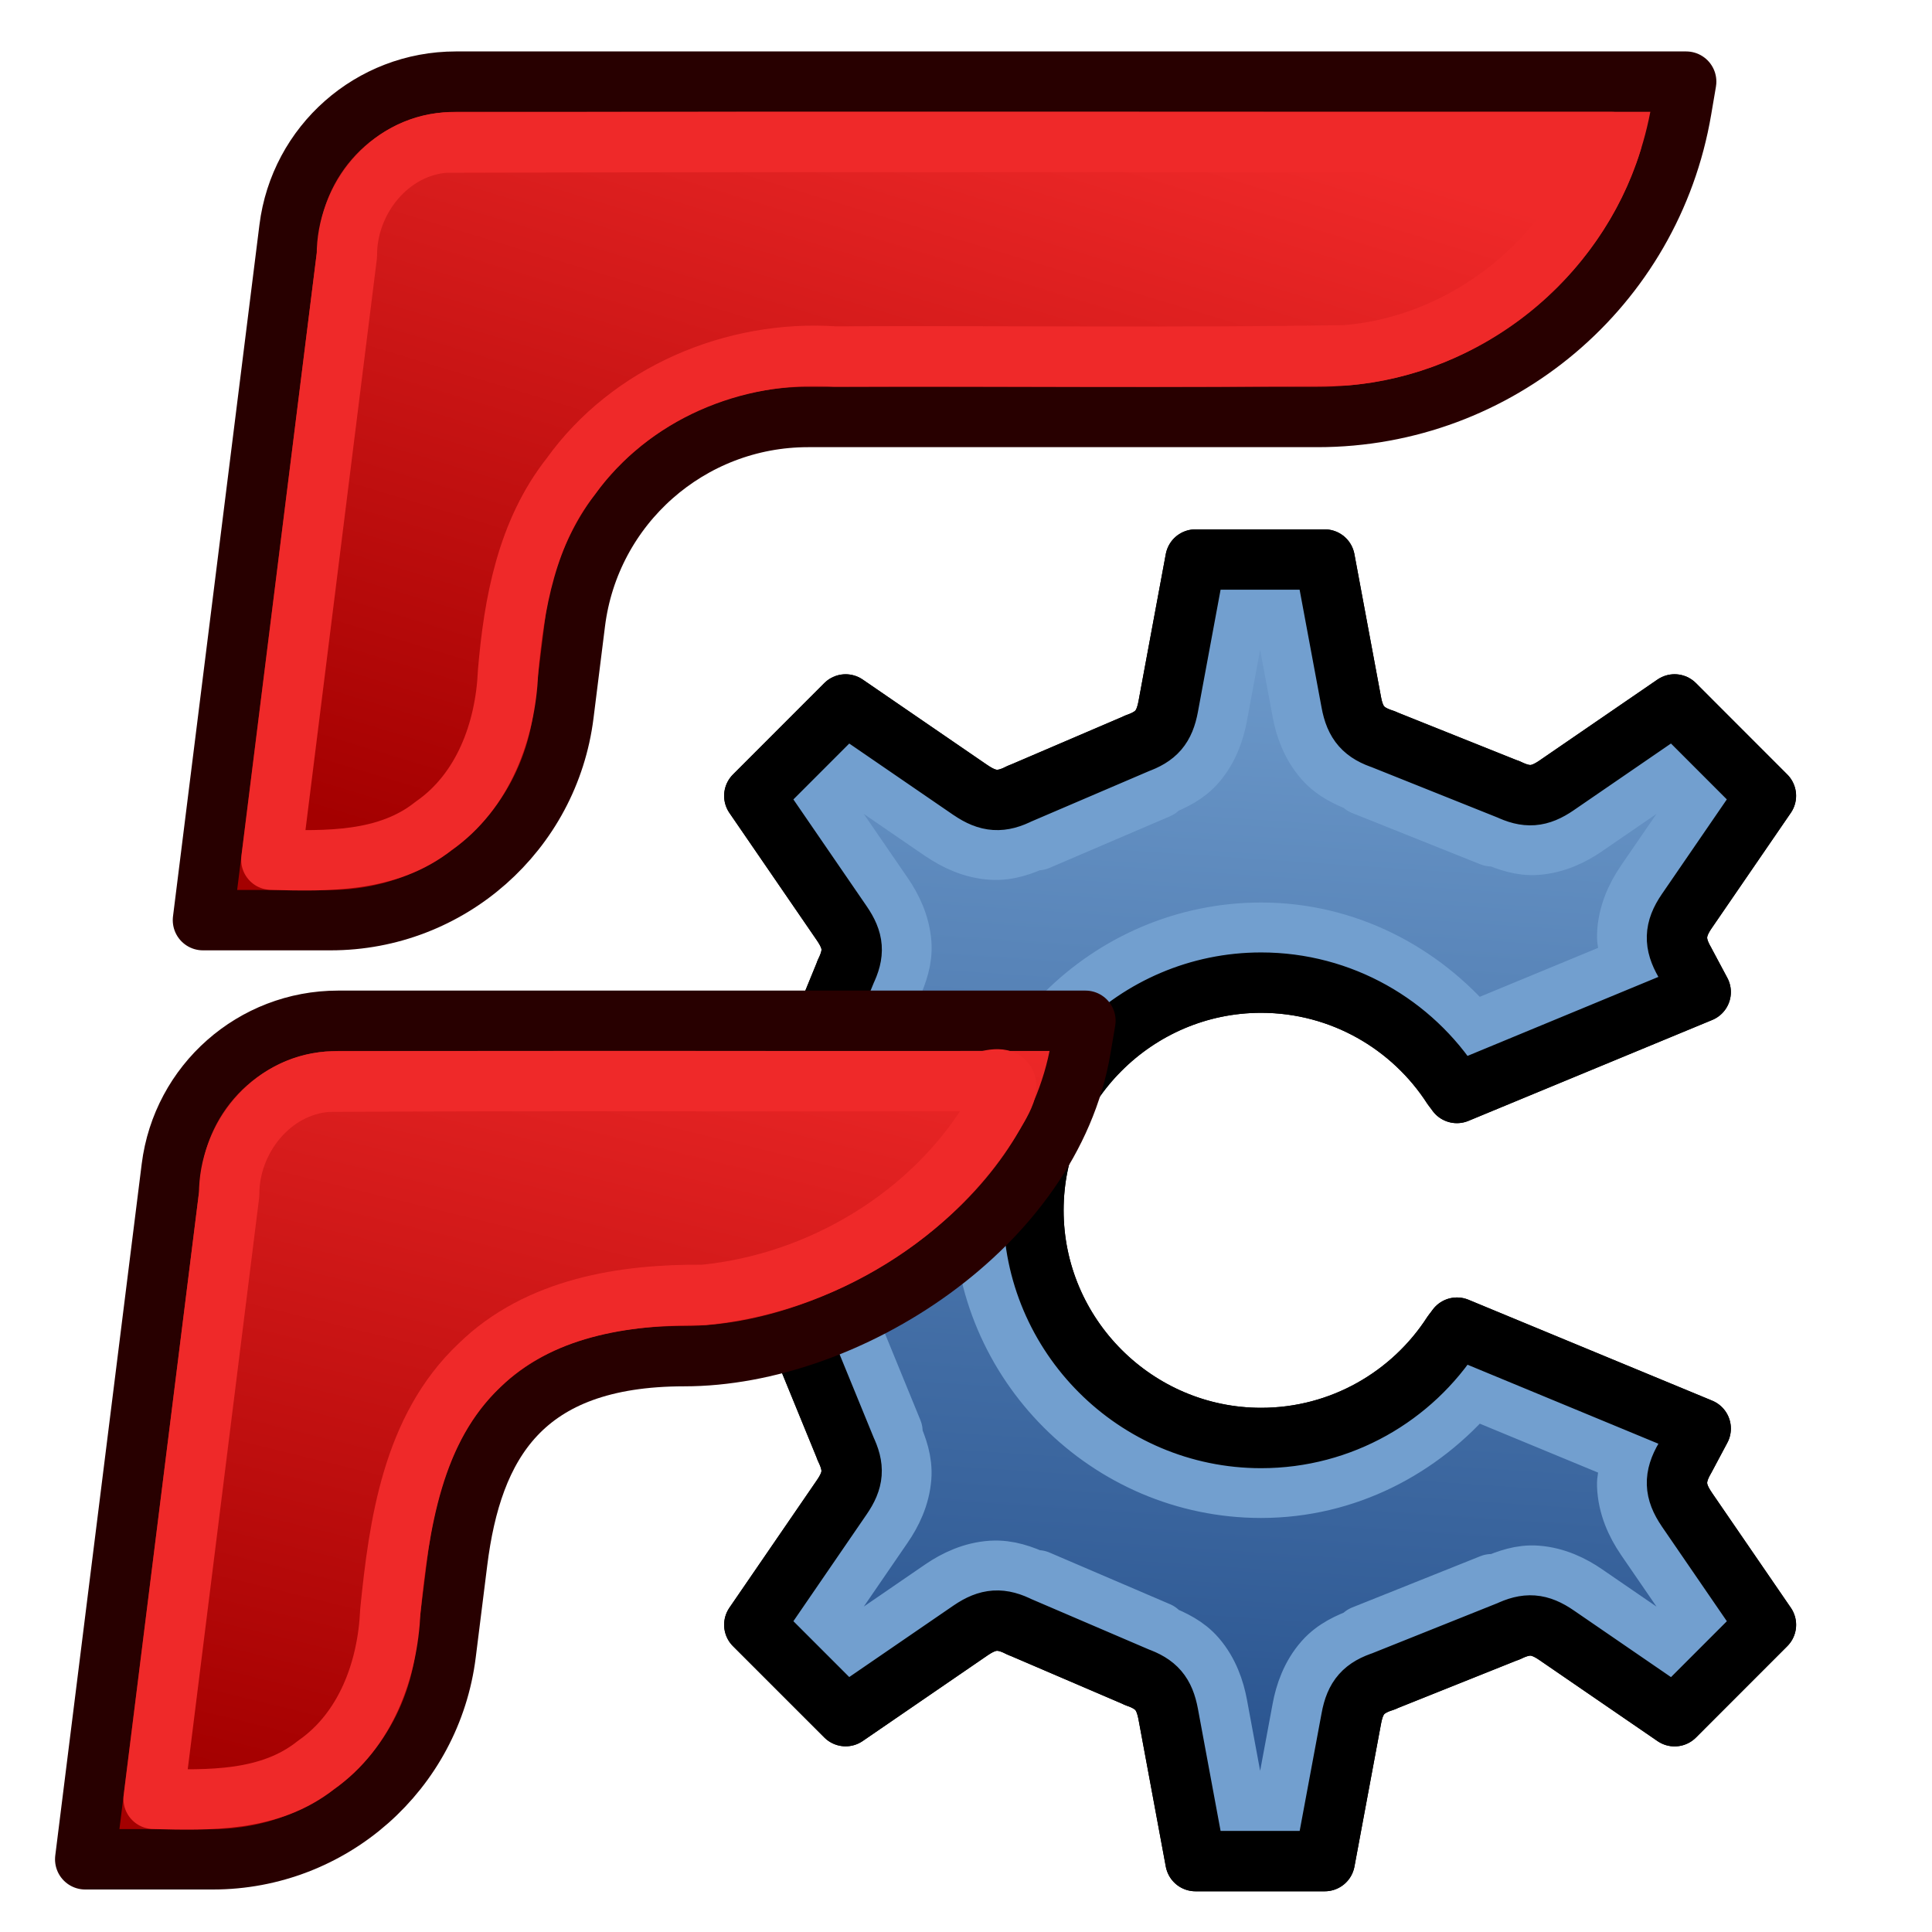
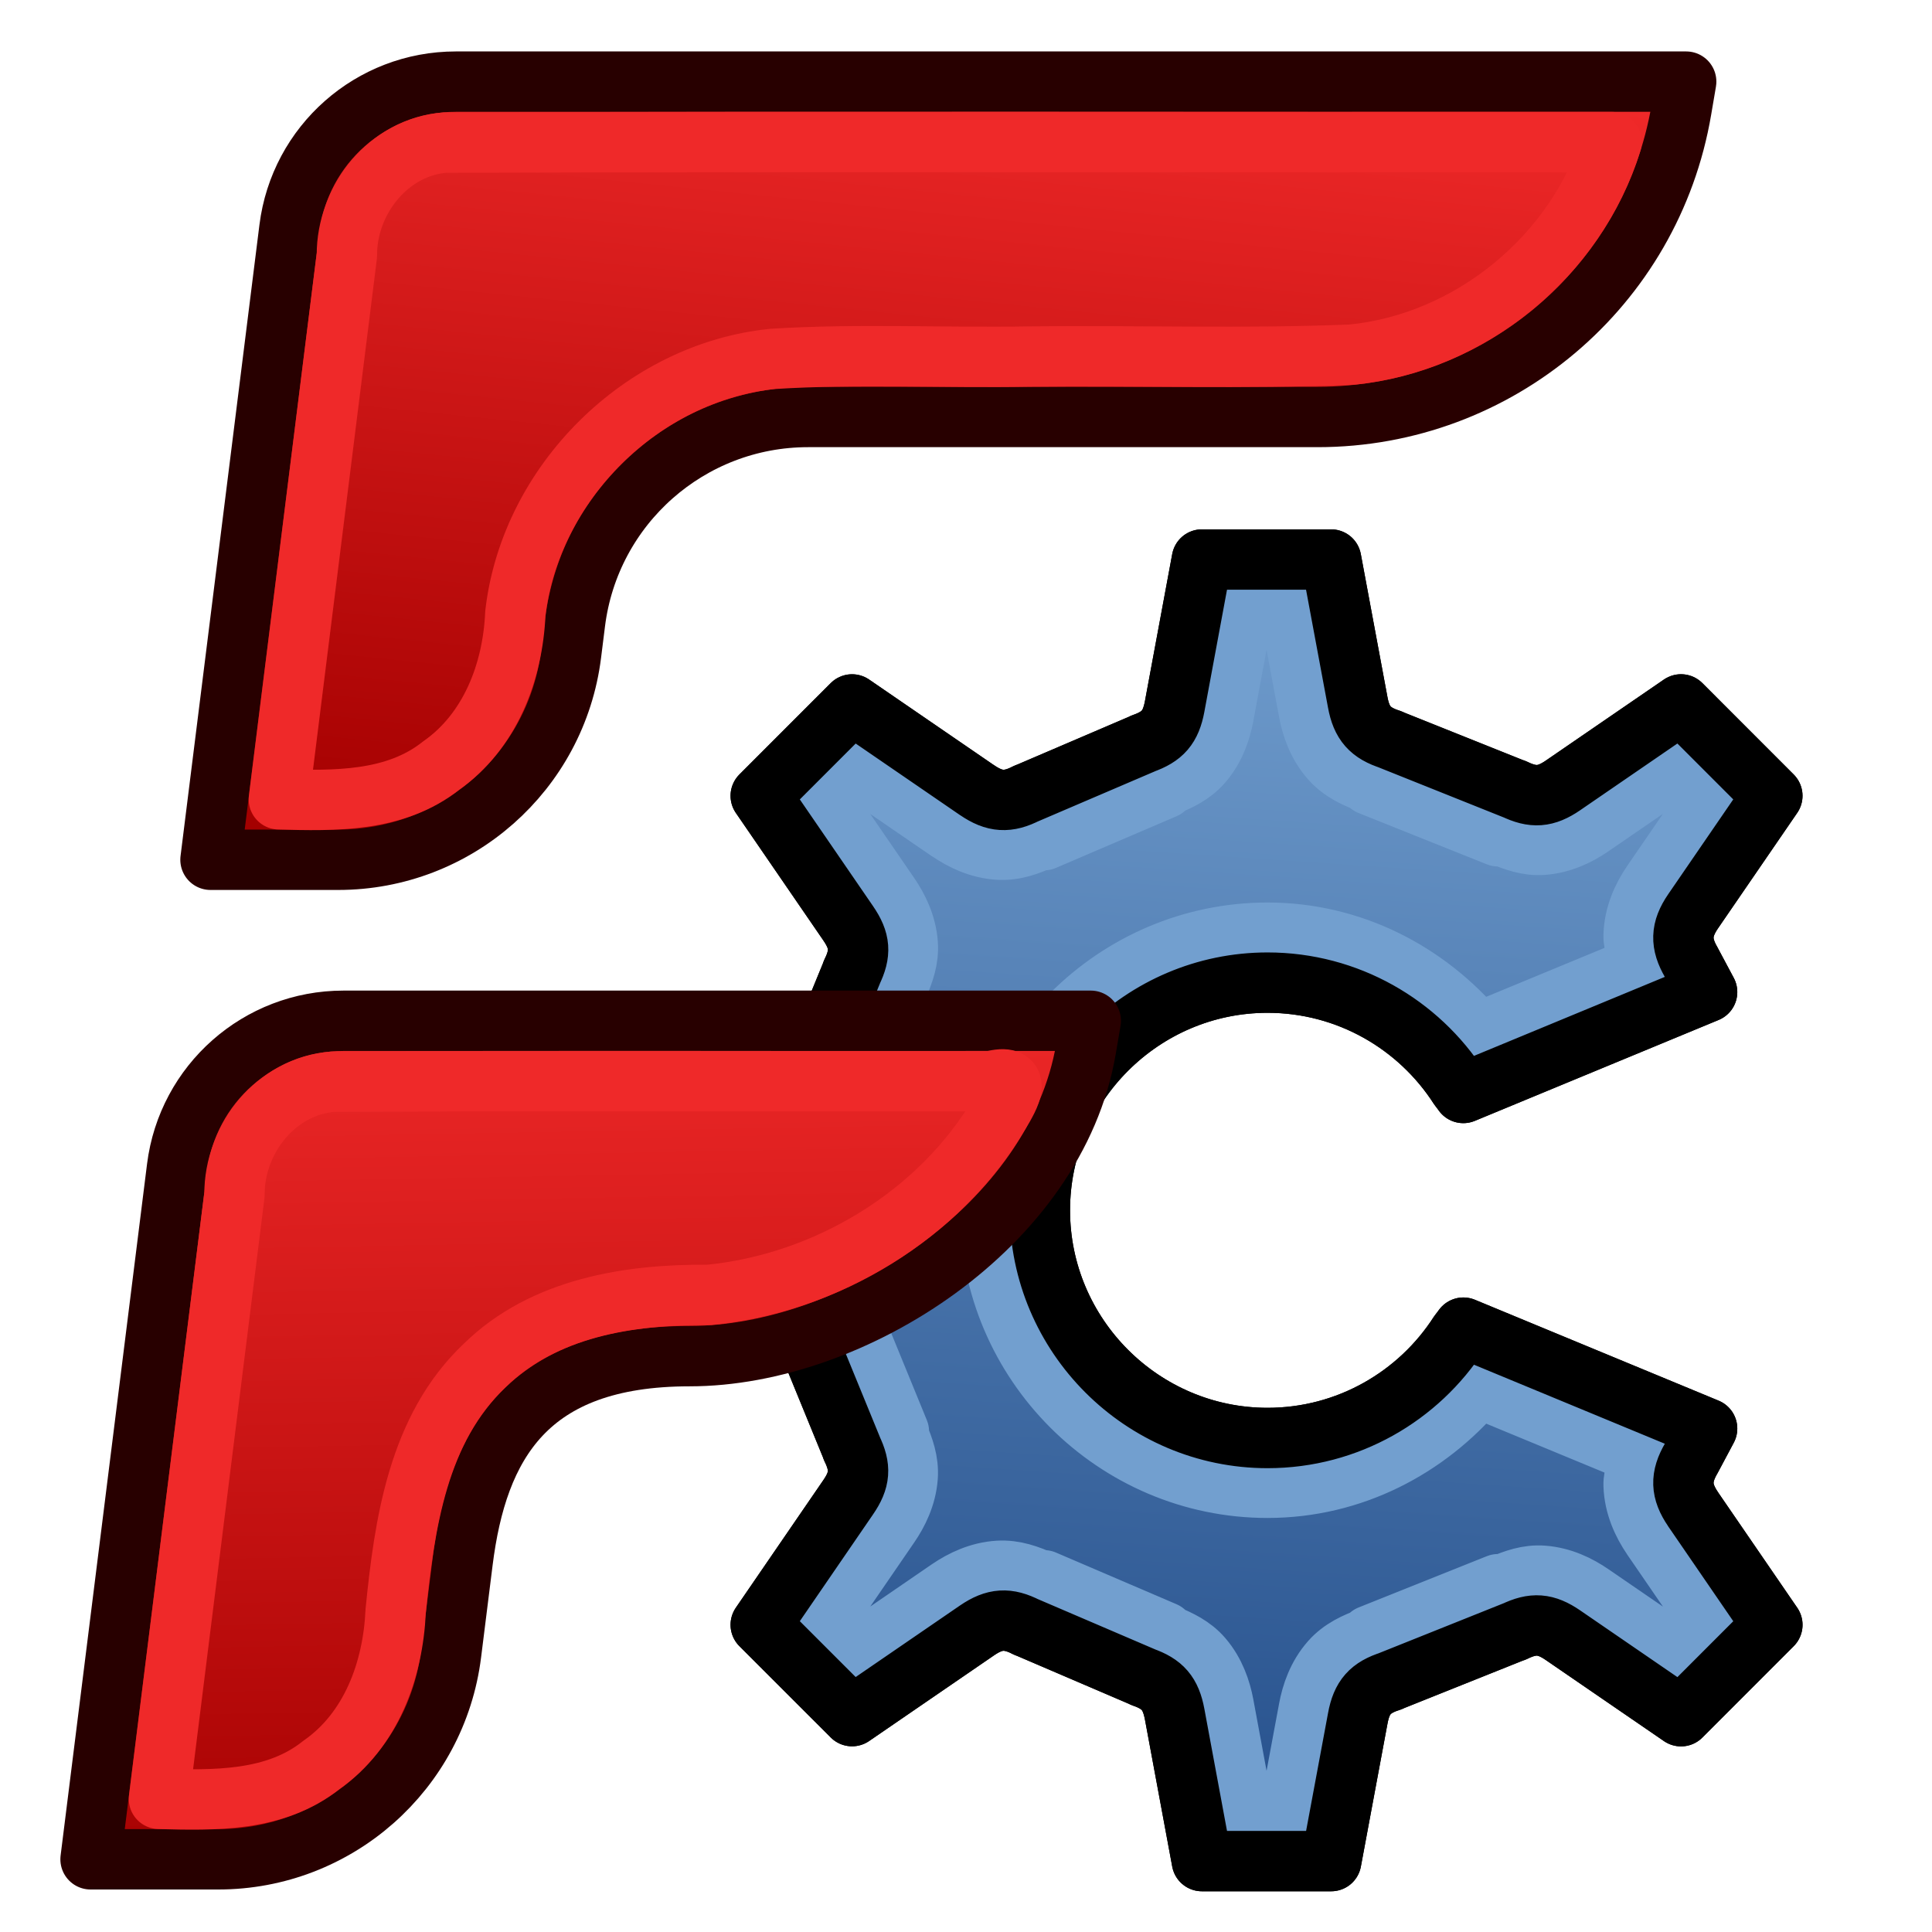
<svg xmlns="http://www.w3.org/2000/svg" xmlns:xlink="http://www.w3.org/1999/xlink" width="64px" height="64px" id="svg3140" version="1.1">
  <defs id="defs3142">
    <linearGradient id="linearGradient3864">
      <stop id="stop3866" offset="0" style="stop-color:#71b2f8;stop-opacity:1;" />
      <stop id="stop3868" offset="1" style="stop-color:#002795;stop-opacity:1;" />
    </linearGradient>
    <linearGradient id="linearGradient3682">
      <stop style="stop-color:#ff6d0f;stop-opacity:1;" offset="0" id="stop3684" />
      <stop style="stop-color:#ff1000;stop-opacity:1;" offset="1" id="stop3686" />
    </linearGradient>
    <linearGradient id="linearGradient3864-9">
      <stop style="stop-color:#204a87;stop-opacity:1" offset="0" id="stop3866-1" />
      <stop style="stop-color:#729fcf;stop-opacity:1" offset="1" id="stop3868-1" />
    </linearGradient>
    <linearGradient id="linearGradient3682-0">
      <stop id="stop3684-0" offset="0" style="stop-color:#a40000;stop-opacity:1" />
      <stop id="stop3686-0" offset="1" style="stop-color:#ef2929;stop-opacity:1" />
    </linearGradient>
    <radialGradient r="19.571" fy="33.9" fx="270.583" cy="33.9" cx="270.583" gradientTransform="matrix(1.236126,0.300017,-0.832328,3.388382,-499.9452,-167.3311)" gradientUnits="userSpaceOnUse" id="radialGradient3817-5-3" xlink:href="#linearGradient3682-0-6" />
    <linearGradient id="linearGradient3682-0-6">
      <stop id="stop3684-0-7" offset="0" style="stop-color:#ff390f;stop-opacity:1" />
      <stop id="stop3686-0-5" offset="1" style="stop-color:#ff1000;stop-opacity:1;" />
    </linearGradient>
    <linearGradient xlink:href="#linearGradient3864-9-6" id="linearGradient3808-5" x1="-146.745" y1="58.262" x2="-157.325" y2="26.521" gradientUnits="userSpaceOnUse" gradientTransform="matrix(1.009449,0,0,1.009449,-20.30797,3.726008)" />
    <linearGradient id="linearGradient3864-9-6">
      <stop style="stop-color:#204a87;stop-opacity:1" offset="0" id="stop3866-1-2" />
      <stop style="stop-color:#729fcf;stop-opacity:1" offset="1" id="stop3868-1-9" />
    </linearGradient>
    <linearGradient xlink:href="#linearGradient3864-9-7" id="linearGradient3808-2" x1="-146.745" y1="58.262" x2="-157.325" y2="26.521" gradientUnits="userSpaceOnUse" gradientTransform="matrix(1.009449,0,0,1.009449,-20.30797,3.726008)" />
    <linearGradient id="linearGradient3864-9-7">
      <stop style="stop-color:#204a87;stop-opacity:1" offset="0" id="stop3866-1-0" />
      <stop style="stop-color:#729fcf;stop-opacity:1" offset="1" id="stop3868-1-93" />
    </linearGradient>
    <linearGradient xlink:href="#linearGradient3864-9" id="linearGradient894-5" gradientUnits="userSpaceOnUse" gradientTransform="matrix(1.175585,0,0,1.175585,-161.715,-54.54806)" x1="45.508" y1="109.748" x2="48.388" y2="66.838" />
    <clipPath id="_clip12">
      <rect x="21" y="21" width="39" height="39" id="rect296" />
    </clipPath>
    <linearGradient id="_Linear13" x1="0" y1="0" x2="1" y2="0" gradientUnits="userSpaceOnUse" gradientTransform="matrix(3.75564,3.49917,-3.75564,3.49917,35.7563,36.7424)">
      <stop offset="0" style="stop-color:rgb(0,63,121);stop-opacity:1" id="stop1532" />
      <stop offset="1" style="stop-color:rgb(24,100,171);stop-opacity:1" id="stop1534" />
    </linearGradient>
    <linearGradient id="_Linear14" x1="0" y1="0" x2="1" y2="0" gradientUnits="userSpaceOnUse" gradientTransform="matrix(-34.1306,-23.1781,23.1781,-34.1306,54.1306,54.173)">
      <stop offset="0" style="stop-color:rgb(0,63,121);stop-opacity:1" id="stop1537" />
      <stop offset="1" style="stop-color:rgb(119,188,255);stop-opacity:1" id="stop1539" />
    </linearGradient>
    <linearGradient id="_Linear15" x1="0" y1="0" x2="1" y2="0" gradientUnits="userSpaceOnUse" gradientTransform="matrix(-18.3223,-31.5843,31.5843,-18.3223,47.2762,55.7411)">
      <stop offset="0" style="stop-color:rgb(10,66,118);stop-opacity:1" id="stop1542" />
      <stop offset="0.59" style="stop-color:rgb(67,130,187);stop-opacity:1" id="stop1544" />
      <stop offset="1" style="stop-color:rgb(143,206,255);stop-opacity:1" id="stop1546" />
    </linearGradient>
    <radialGradient id="_Radial16" cx="0" cy="0" r="1" gradientUnits="userSpaceOnUse" gradientTransform="matrix(-12.2377,-11.402,12.2377,-11.402,40.9756,42.2748)">
      <stop offset="0" style="stop-color:rgb(28,126,214);stop-opacity:1" id="stop1549" />
      <stop offset="0.59" style="stop-color:rgb(27,121,206);stop-opacity:0.81" id="stop1551" />
      <stop offset="0.8" style="stop-color:rgb(25,110,188);stop-opacity:0.4" id="stop1553" />
      <stop offset="1" style="stop-color:rgb(24,100,171);stop-opacity:0" id="stop1555" />
    </radialGradient>
    <linearGradient id="_Linear17" x1="0" y1="0" x2="1" y2="0" gradientUnits="userSpaceOnUse" gradientTransform="matrix(-36.1019,-25.1613,34.3108,-26.4747,63.9144,48.2238)">
      <stop offset="0" style="stop-color:rgb(24,100,171);stop-opacity:1" id="stop1558" />
      <stop offset="1" style="stop-color:rgb(116,192,252);stop-opacity:1" id="stop1560" />
    </linearGradient>
    <linearGradient id="_Linear18" x1="0" y1="0" x2="1" y2="0" gradientUnits="userSpaceOnUse" gradientTransform="matrix(-39.825,-28.8277,39.3105,-29.205,67.6375,51.8902)">
      <stop offset="0" style="stop-color:rgb(51,154,240);stop-opacity:1" id="stop1563" />
      <stop offset="1" style="stop-color:rgb(208,235,255);stop-opacity:1" id="stop1565" />
    </linearGradient>
    <linearGradient id="_Linear21" x1="0" y1="0" x2="1" y2="0" gradientUnits="userSpaceOnUse" gradientTransform="matrix(-6,-8,8,-6,15,51.0025)">
      <stop offset="0" style="stop-color:rgb(160,33,33);stop-opacity:1" id="stop1570" />
      <stop offset="1" style="stop-color:rgb(255,107,107);stop-opacity:1" id="stop1572" />
    </linearGradient>
    <linearGradient id="_Linear22" x1="0" y1="0" x2="1" y2="0" gradientUnits="userSpaceOnUse" gradientTransform="matrix(-6,-8,8,-6,15,51.0025)">
      <stop offset="0" style="stop-color:rgb(215,15,15);stop-opacity:1" id="stop1575" />
      <stop offset="1" style="stop-color:rgb(240,62,62);stop-opacity:1" id="stop1577" />
    </linearGradient>
    <clipPath id="_clip23">
      <path d="M 5.226,58.997 H 4 L 6.343,40.256 C 6.718,37.253 9.271,35 12.297,35 H 33 l -0.714,3.569 C 32.111,39.444 31.798,40.261 31.371,41 h -9.589 c -3.909,0 -7.246,2.825 -7.89,6.681 l -0.775,4.635 c -0.645,3.856 -3.981,6.681 -7.891,6.681 z" id="path354" />
    </clipPath>
    <clipPath id="_clip25">
      <path d="M 7.5,31 10.218,9.258 c 0.375,-3.002 2.927,-5.255 5.953,-5.255 h 37.721 c 0.035,0 0.068,0.015 0.09,0.042 0.023,0.026 0.033,0.062 0.027,0.096 L 53.693,6.004 C 52.716,11.776 47.716,16 41.862,16 H 26.671 c -3.026,0 -5.578,2.253 -5.953,5.256 l -0.342,2.736 C 19.875,27.996 16.472,31 12.437,31 Z" id="path368" />
    </clipPath>
    <linearGradient id="_Linear27" x1="0" y1="0" x2="1" y2="0" gradientUnits="userSpaceOnUse" gradientTransform="matrix(-4.99704,-4.99704,4.99704,-4.99704,20.5159,18.0025)">
      <stop offset="0" style="stop-color:rgb(224,49,49);stop-opacity:1" id="stop1582" />
      <stop offset="1" style="stop-color:rgb(240,62,62);stop-opacity:1" id="stop1584" />
    </linearGradient>
    <clipPath id="_clip28">
      <path d="M 8.499,31 H 7.5 L 10.218,9.258 c 0.375,-3.002 2.927,-5.255 5.953,-5.255 h 37.721 c 0.035,0 0.068,0.015 0.09,0.042 0.023,0.026 0.033,0.062 0.027,0.096 L 53.693,6.004 C 53.303,8.305 52.274,10.36 50.807,12 H 25.005 c -3.98,0 -7.355,2.926 -7.919,6.866 l -0.764,5.336 C 15.773,28.101 12.437,31 8.499,31 Z" id="path381" />
    </clipPath>
    <clipPath id="_clip12-2">
      <rect x="21" y="21" width="39" height="39" id="rect296-9" />
    </clipPath>
    <linearGradient id="_Linear13-3" x1="0" y1="0" x2="1" y2="0" gradientUnits="userSpaceOnUse" gradientTransform="matrix(3.948229,3.948253,-3.948229,3.948253,154.0878,32.24319)">
      <stop offset="0" style="stop-color:rgb(0,63,121);stop-opacity:1" id="stop1532-9" />
      <stop offset="1" style="stop-color:rgb(24,100,171);stop-opacity:1" id="stop1534-0" />
    </linearGradient>
    <linearGradient id="_Linear14-8" x1="0" y1="0" x2="1" y2="0" gradientUnits="userSpaceOnUse" gradientTransform="matrix(-34.1306,-23.1781,23.1781,-34.1306,54.1306,54.173)">
      <stop offset="0" style="stop-color:rgb(0,63,121);stop-opacity:1" id="stop1537-8" />
      <stop offset="1" style="stop-color:rgb(119,188,255);stop-opacity:1" id="stop1539-5" />
    </linearGradient>
    <linearGradient id="_Linear15-0" x1="0" y1="0" x2="1" y2="0" gradientUnits="userSpaceOnUse" gradientTransform="matrix(-18.3223,-31.5843,31.5843,-18.3223,47.2762,55.7411)">
      <stop offset="0" style="stop-color:rgb(10,66,118);stop-opacity:1" id="stop1542-9" />
      <stop offset="0.59" style="stop-color:rgb(67,130,187);stop-opacity:1" id="stop1544-6" />
      <stop offset="1" style="stop-color:rgb(143,206,255);stop-opacity:1" id="stop1546-3" />
    </linearGradient>
    <radialGradient id="_Radial16-8" cx="0" cy="0" r="1" gradientUnits="userSpaceOnUse" gradientTransform="matrix(-12.86525,-12.86533,12.86525,-12.86533,159.5747,38.48562)">
      <stop offset="0" style="stop-color:rgb(28,126,214);stop-opacity:1" id="stop1549-5" />
      <stop offset="0.59" style="stop-color:rgb(27,121,206);stop-opacity:0.81" id="stop1551-6" />
      <stop offset="0.8" style="stop-color:rgb(25,110,188);stop-opacity:0.4" id="stop1553-1" />
      <stop offset="1" style="stop-color:rgb(24,100,171);stop-opacity:0" id="stop1555-1" />
    </radialGradient>
    <linearGradient id="_Linear21-8" x1="0" y1="0" x2="1" y2="0" gradientUnits="userSpaceOnUse" gradientTransform="matrix(-6.667316,-8.889754,8.889754,-6.667316,11.79822,53.59631)" xlink:href="#linearGradient3682-0">
      <stop offset="0" style="stop-color:rgb(160,33,33);stop-opacity:1" id="stop1570-1" />
      <stop offset="1" style="stop-color:rgb(255,107,107);stop-opacity:1" id="stop1572-0" />
    </linearGradient>
    <linearGradient id="_Linear22-3" x1="0" y1="0" x2="1" y2="0" gradientUnits="userSpaceOnUse" gradientTransform="matrix(-6,-8,8,-6,15,51.0025)">
      <stop offset="0" style="stop-color:rgb(215,15,15);stop-opacity:1" id="stop1575-0" />
      <stop offset="1" style="stop-color:rgb(240,62,62);stop-opacity:1" id="stop1577-4" />
    </linearGradient>
    <clipPath id="_clip23-4">
      <path d="M 5.226,58.997 H 4 L 6.343,40.256 C 6.718,37.253 9.271,35 12.297,35 H 33 l -0.714,3.569 C 32.111,39.444 31.798,40.261 31.371,41 h -9.589 c -3.909,0 -7.246,2.825 -7.89,6.681 l -0.775,4.635 c -0.645,3.856 -3.981,6.681 -7.891,6.681 z" id="path354-4" />
    </clipPath>
    <clipPath id="_clip25-4">
      <path d="M 7.5,31 10.218,9.258 c 0.375,-3.002 2.927,-5.255 5.953,-5.255 h 37.721 c 0.035,0 0.068,0.015 0.09,0.042 0.023,0.026 0.033,0.062 0.027,0.096 L 53.693,6.004 C 52.716,11.776 47.716,16 41.862,16 H 26.671 c -3.026,0 -5.578,2.253 -5.953,5.256 l -0.342,2.736 C 19.875,27.996 16.472,31 12.437,31 Z" id="path368-7" />
    </clipPath>
    <linearGradient id="_Linear27-6" x1="0" y1="0" x2="1" y2="0" gradientUnits="userSpaceOnUse" gradientTransform="matrix(-4.99704,-4.99704,4.99704,-4.99704,20.5159,18.0025)">
      <stop offset="0" style="stop-color:rgb(224,49,49);stop-opacity:1" id="stop1582-3" />
      <stop offset="1" style="stop-color:rgb(240,62,62);stop-opacity:1" id="stop1584-1" />
    </linearGradient>
    <clipPath id="_clip28-7">
      <path d="M 8.499,31 H 7.5 L 10.218,9.258 c 0.375,-3.002 2.927,-5.255 5.953,-5.255 h 37.721 c 0.035,0 0.068,0.015 0.09,0.042 0.023,0.026 0.033,0.062 0.027,0.096 L 53.693,6.004 C 53.303,8.305 52.274,10.36 50.807,12 H 25.005 c -3.98,0 -7.355,2.926 -7.919,6.866 l -0.764,5.336 C 15.773,28.101 12.437,31 8.499,31 Z" id="path381-5" />
    </clipPath>
    <clipPath id="clipPath5639">
      <rect x="21" y="21" width="39" height="39" id="rect5637" />
    </clipPath>
-     <linearGradient xlink:href="#linearGradient3682-0" id="linearGradient2651" x1="18.808" y1="31.056" x2="23.329" y2="4.042" gradientUnits="userSpaceOnUse" />
-     <linearGradient xlink:href="#linearGradient3682-0" id="linearGradient2959" gradientUnits="userSpaceOnUse" x1="24.811" y1="30.772" x2="32.854" y2="4.214" />
+     <linearGradient xlink:href="#linearGradient3682-0" id="linearGradient2651" x1="32.971" y1="30.913" x2="32.486" y2="3.841" gradientUnits="userSpaceOnUse" />
+     <linearGradient xlink:href="#linearGradient3682-0" id="linearGradient2959" gradientUnits="userSpaceOnUse" x1="29.912" y1="29.113" x2="32.486" y2="3.841" />
    <linearGradient id="_Linear22-3-1" x1="0" y1="0" x2="1" y2="0" gradientUnits="userSpaceOnUse" gradientTransform="matrix(-6,-8,8,-6,15,51.0025)">
      <stop offset="0" style="stop-color:rgb(215,15,15);stop-opacity:1" id="stop1575-0-8" />
      <stop offset="1" style="stop-color:rgb(240,62,62);stop-opacity:1" id="stop1577-4-5" />
    </linearGradient>
    <linearGradient xlink:href="#linearGradient3682-0" id="linearGradient2651-8" x1="32.971" y1="30.913" x2="32.486" y2="3.841" gradientUnits="userSpaceOnUse" />
-     <linearGradient xlink:href="#linearGradient3682-0" id="linearGradient1043" gradientUnits="userSpaceOnUse" x1="25.921" y1="30.689" x2="32.486" y2="3.841" />
+     <linearGradient xlink:href="#linearGradient3682-0" id="linearGradient1043" gradientUnits="userSpaceOnUse" x1="32.971" y1="30.913" x2="32.486" y2="3.841" />
  </defs>
  <g id="layer1">
-     <g id="g948" transform="translate(-0.400147,1.000001)">
+     <g id="g948" transform="translate(-0.1872697,0.9998789)">
      <g id="g2005" transform="matrix(0.9431209,0,0,0.9431209,58.64771,2.460083)" style="stroke-width:2.121;stroke-miterlimit:4;stroke-dasharray:none">
        <path id="path2-5-5" style="fill:url(#linearGradient894-5);fill-opacity:1;stroke:#000000;stroke-width:2.181;stroke-linecap:round;stroke-linejoin:round;stroke-miterlimit:4;stroke-dasharray:none;stroke-opacity:1" transform="matrix(0.9723135,0,0,0.9723135,81.0656,-8.371109)" d="m -103.707,25.049 -0.984,5.303 a 1.293,1.293 0 0 1 0,0.002 c -0.141,0.752 -0.432,1.091 -1.154,1.344 l 0.082,-0.031 -4.355,1.865 0.086,-0.041 c -0.683,0.354 -1.164,0.322 -1.797,-0.111 h -0.002 l -4.514,-3.096 -3.299,3.301 3.158,4.602 c 0.435,0.634 0.472,1.081 0.129,1.777 l 0.037,-0.08 -1.729,4.221 0.031,-0.084 c -0.244,0.738 -0.6,1.035 -1.346,1.176 a 1.293,1.293 0 0 1 -0.004,0 l -5.512,1.027 v 4.668 l 5.512,1.025 a 1.293,1.293 0 0 1 0.004,0 c 0.744,0.141 1.102,0.44 1.346,1.178 l -0.031,-0.086 1.729,4.223 -0.037,-0.08 c 0.34,0.692 0.304,1.147 -0.131,1.777 l -3.156,4.602 3.299,3.299 4.514,-3.096 a 1.293,1.293 0 0 1 0.006,-0.004 c 0.631,-0.429 1.105,-0.462 1.789,-0.109 l -0.082,-0.039 4.355,1.867 -0.086,-0.033 c 0.724,0.251 1.018,0.597 1.158,1.348 l 0.984,5.303 h 4.67 l 0.959,-5.15 c 0.14,-0.769 0.453,-1.122 1.197,-1.355 l -0.094,0.033 4.633,-1.854 -0.086,0.039 c 0.684,-0.334 1.144,-0.301 1.773,0.133 l 4.256,2.92 3.299,-3.301 -2.861,-4.17 a 1.293,1.293 0 0 1 0,-0.002 c -0.452,-0.66 -0.464,-1.166 -0.066,-1.848 l 0.57,-1.07 -8.805,-3.645 c -0.049,0.068 -0.1,0.137 -0.15,0.197 -1.462,2.277 -4.025,3.789 -6.924,3.789 -4.527,0 -8.225,-3.698 -8.225,-8.225 0,-4.527 3.697,-8.225 8.225,-8.225 2.898,0 5.46,1.511 6.922,3.787 0.051,0.062 0.102,0.131 0.15,0.199 l 8.807,-3.645 -0.594,-1.113 0.023,0.041 c -0.395,-0.678 -0.387,-1.187 0.066,-1.848 l 2.861,-4.17 -3.299,-3.301 -4.258,2.922 a 1.293,1.293 0 0 1 -0.002,0.002 c -0.626,0.428 -1.082,0.464 -1.77,0.129 l 0.086,0.039 -4.633,-1.854 0.09,0.031 c -0.736,-0.233 -1.054,-0.587 -1.193,-1.355 l -0.959,-5.148 z" />
        <path id="path2-5-5-4" style="fill:none;stroke:#729fcf;stroke-width:2.121;stroke-linecap:round;stroke-linejoin:round;stroke-miterlimit:4;stroke-dasharray:none" d="m -18.315,17.735 -0.691,3.724 c -9.8e-4,0.001 -0.003,0.003 -0.004,0.004 h 0.004 c -0.1,0.534 -0.304,1.146 -0.743,1.656 -0.362,0.422 -0.823,0.628 -1.259,0.811 -0.023,0.033 -0.047,0.065 -0.072,0.097 l -4.235,1.814 c -0.026,-0.009 -0.051,-0.02 -0.076,-0.03 -0.455,0.203 -0.955,0.399 -1.531,0.363 -0.676,-0.042 -1.266,-0.328 -1.726,-0.642 -0.004,-0.001 -0.008,-0.003 -0.011,-0.004 l -3.19,-2.188 -1.151,1.153 2.248,3.274 c 0.307,0.448 0.597,1.026 0.648,1.703 0.042,0.559 -0.143,1.034 -0.327,1.476 0.007,0.042 0.013,0.083 0.017,0.125 l -1.681,4.104 c -0.023,0.011 -0.047,0.021 -0.07,0.03 -0.183,0.466 -0.407,0.96 -0.845,1.339 -0.512,0.443 -1.124,0.647 -1.656,0.748 v -0.006 c -0.003,0.003 -0.007,0.005 -0.01,0.008 l -3.929,0.733 v 1.629 l 3.929,0.731 c 0.003,0.002 0.005,0.004 0.008,0.006 v -0.006 c 0.534,0.101 1.146,0.308 1.658,0.752 0.437,0.379 0.66,0.871 0.843,1.337 0.024,0.01 0.048,0.02 0.072,0.03 l 1.681,4.106 c -0.004,0.042 -0.01,0.084 -0.017,0.125 0.183,0.442 0.366,0.92 0.325,1.477 -0.051,0.675 -0.339,1.254 -0.649,1.703 l -2.245,3.272 1.151,1.151 3.19,-2.188 0.008,0.011 c 9.7e-4,-0.006 0.003,-0.013 0.004,-0.019 0.458,-0.311 1.047,-0.596 1.724,-0.638 0.577,-0.036 1.079,0.158 1.534,0.361 0.025,-0.01 0.049,-0.02 0.074,-0.029 l 4.235,1.815 c 0.026,0.032 0.051,0.065 0.074,0.099 0.437,0.184 0.897,0.391 1.257,0.811 0.438,0.511 0.643,1.122 0.743,1.656 v 0.002 l 0.691,3.724 h 1.631 l 0.665,-3.57 v -0.002 c 0.101,-0.553 0.316,-1.181 0.773,-1.698 0.385,-0.435 0.876,-0.644 1.339,-0.82 0.011,-0.026 0.022,-0.052 0.034,-0.078 l 4.505,-1.802 c 0.044,0.005 0.089,0.011 0.133,0.019 0.435,-0.176 0.9,-0.356 1.445,-0.315 0.671,0.05 1.252,0.335 1.705,0.648 l 2.936,2.015 1.151,-1.153 -1.96,-2.856 h 0.004 c -10e-4,-6.5e-4 -0.003,-10e-4 -0.004,-0.002 -0.333,-0.487 -0.624,-1.114 -0.648,-1.821 -0.014,-0.405 0.173,-0.711 0.294,-1.058 l -5.756,-2.381 c -1.791,2.122 -4.422,3.517 -7.397,3.517 -5.355,0 -9.748,-4.393 -9.748,-9.748 0,-5.355 4.393,-9.748 9.748,-9.748 2.974,0 5.604,1.395 7.395,3.517 l 5.758,-2.381 c -0.121,-0.346 -0.307,-0.65 -0.294,-1.054 0.022,-0.705 0.311,-1.337 0.648,-1.827 v -0.002 l 1.96,-2.854 -1.151,-1.153 -2.942,2.019 c -0.003,-6.43e-4 -0.005,-0.001 -0.008,-0.002 l 0.004,0.006 c -0.449,0.307 -1.026,0.592 -1.696,0.642 -0.545,0.04 -1.01,-0.14 -1.447,-0.317 -0.043,0.008 -0.087,0.014 -0.131,0.019 l -4.505,-1.802 c -0.011,-0.024 -0.022,-0.049 -0.032,-0.074 -0.463,-0.176 -0.955,-0.389 -1.341,-0.826 -0.455,-0.515 -0.672,-1.141 -0.773,-1.698 -9e-5,-5.16e-4 9e-5,-0.001 0,-0.002 l -0.665,-3.568 z" />
        <path id="path2-5-5-1" style="fill:none;fill-opacity:1;stroke:#000000;stroke-width:2.181;stroke-linecap:round;stroke-linejoin:round;stroke-miterlimit:4;stroke-dasharray:none;stroke-opacity:1" transform="matrix(0.9723135,0,0,0.9723135,81.0656,-8.371109)" d="m -103.707,25.049 -0.984,5.303 a 1.293,1.293 0 0 1 0,0.002 c -0.141,0.752 -0.432,1.091 -1.154,1.344 l 0.082,-0.031 -4.355,1.865 0.086,-0.041 c -0.683,0.354 -1.164,0.322 -1.797,-0.111 h -0.002 l -4.514,-3.096 -3.299,3.301 3.158,4.602 c 0.435,0.634 0.472,1.081 0.129,1.777 l 0.037,-0.08 -1.729,4.221 0.031,-0.084 c -0.244,0.738 -0.6,1.035 -1.346,1.176 a 1.293,1.293 0 0 1 -0.004,0 l -5.512,1.027 v 4.668 l 5.512,1.025 a 1.293,1.293 0 0 1 0.004,0 c 0.744,0.141 1.102,0.44 1.346,1.178 l -0.031,-0.086 1.729,4.223 -0.037,-0.08 c 0.34,0.692 0.304,1.147 -0.131,1.777 l -3.156,4.602 3.299,3.299 4.514,-3.096 a 1.293,1.293 0 0 1 0.006,-0.004 c 0.631,-0.429 1.105,-0.462 1.789,-0.109 l -0.082,-0.039 4.355,1.867 -0.086,-0.033 c 0.724,0.251 1.018,0.597 1.158,1.348 l 0.984,5.303 h 4.67 l 0.959,-5.15 c 0.14,-0.769 0.453,-1.122 1.197,-1.355 l -0.094,0.033 4.633,-1.854 -0.086,0.039 c 0.684,-0.334 1.144,-0.301 1.773,0.133 l 4.256,2.92 3.299,-3.301 -2.861,-4.17 a 1.293,1.293 0 0 1 0,-0.002 c -0.452,-0.66 -0.464,-1.166 -0.066,-1.848 l 0.57,-1.07 -8.805,-3.645 c -0.049,0.068 -0.1,0.137 -0.15,0.197 -1.462,2.277 -4.025,3.789 -6.924,3.789 -4.527,0 -8.225,-3.698 -8.225,-8.225 0,-4.527 3.697,-8.225 8.225,-8.225 2.898,0 5.46,1.511 6.922,3.787 0.051,0.062 0.102,0.131 0.15,0.199 l 8.807,-3.645 -0.594,-1.113 0.023,0.041 c -0.395,-0.678 -0.387,-1.187 0.066,-1.848 l 2.861,-4.17 -3.299,-3.301 -4.258,2.922 a 1.293,1.293 0 0 1 -0.002,0.002 c -0.626,0.428 -1.082,0.464 -1.77,0.129 l 0.086,0.039 -4.633,-1.854 0.09,0.031 c -0.736,-0.233 -1.054,-0.587 -1.193,-1.355 l -0.959,-5.148 z" />
      </g>
    </g>
    <rect x="84.575" y="18.48" width="41" height="44.005" style="clip-rule:evenodd;fill:none;fill-rule:evenodd;stroke-width:1.089;stroke-linecap:round;stroke-linejoin:round;stroke-miterlimit:100" id="rect294" />
-     <g id="g3045" transform="translate(2,-0.887931)">
-       <g id="Base10-6" transform="matrix(1.111219,0,0,1.111219,-4.870074,-1.967434)" style="clip-rule:evenodd;fill:url(#linearGradient2651);fill-opacity:1;fill-rule:evenodd;stroke:#280000;stroke-width:1.8;stroke-linecap:round;stroke-linejoin:round;stroke-miterlimit:100;stroke-dasharray:none;stroke-opacity:1">
-         <path d="M 52.849,5.003 52.707,5.837 C 51.811,11.128 47.228,15 41.862,15 H 26.671 c -3.53,0 -6.508,2.629 -6.946,6.132 l -0.342,2.736 C 18.946,27.371 15.968,30 12.438,30 H 8.633 L 11.21,9.382 C 11.523,6.88 13.65,5.003 16.171,5.003 Z" style="fill:url(#linearGradient2959);fill-opacity:1;stroke:#280000;stroke-width:1.8;stroke-miterlimit:100;stroke-dasharray:none;stroke-opacity:1" id="path378-2" />
-       </g>
-       <g id="Base10" transform="matrix(1.111219,0,0,1.111219,-4.870074,-1.967434)" style="clip-rule:evenodd;fill:none;fill-rule:evenodd;stroke:#ef2929;stroke-width:1.8;stroke-linecap:round;stroke-linejoin:round;stroke-miterlimit:100;stroke-dasharray:none;stroke-opacity:1">
-         <path id="path378" style="fill:none;stroke:#ef2929;stroke-width:1.8;stroke-miterlimit:100;stroke-dasharray:none;stroke-opacity:1" d="m 15.857,6.82 c -1.688,0.123 -2.941,1.711 -2.933,3.357 -0.751,6.007 -1.502,12.014 -2.252,18.021 1.657,0.047 3.468,0.086 4.84,-1.008 1.483,-1.033 2.138,-2.836 2.216,-4.582 0.173,-2.047 0.56,-4.173 1.866,-5.828 1.768,-2.477 4.87,-3.789 7.878,-3.582 5.066,-0.023 10.135,0.046 15.2,-0.035 3.611,-0.273 6.889,-2.899 7.951,-6.359 -11.588,0.01 -23.178,-0.021 -34.766,0.016 z" />
-       </g>
+     <g id="Base10-6" transform="matrix(1.111219,0,0,1.111219,-2.870074,-2.855365)" style="clip-rule:evenodd;fill:url(#linearGradient2651);fill-opacity:1;fill-rule:evenodd;stroke:#280000;stroke-width:1.8;stroke-linecap:round;stroke-linejoin:round;stroke-miterlimit:100;stroke-dasharray:none;stroke-opacity:1">
+       <path d="M 52.849,5.003 52.707,5.837 C 51.811,11.128 47.228,15 41.862,15 H 26.671 c -3.53,0 -6.508,2.629 -6.946,6.132 l -0.117,0.936 c -0.437,3.503 -3.415,6.132 -6.945,6.132 H 8.858 L 11.21,9.382 C 11.523,6.88 13.65,5.003 16.171,5.003 Z" style="fill:url(#linearGradient2959);fill-opacity:1;stroke:#280000;stroke-width:1.8;stroke-miterlimit:100;stroke-dasharray:none;stroke-opacity:1" id="path378-2" />
    </g>
-     <g id="g4809" transform="translate(40)">
+     <g id="Base10-6-0" transform="matrix(1.111219,0,0,1.111219,-2.870074,-2.855365)" style="clip-rule:evenodd;fill:none;fill-opacity:1;fill-rule:evenodd;stroke:#ef2929;stroke-width:1.8;stroke-linecap:round;stroke-linejoin:round;stroke-miterlimit:100;stroke-dasharray:none;stroke-opacity:1">
+       <path id="path378-2-8" style="fill:none;fill-opacity:1;stroke:#ef2929;stroke-width:1.8;stroke-miterlimit:100;stroke-dasharray:none;stroke-opacity:1" d="m 15.857,6.82 c -1.688,0.123 -2.941,1.711 -2.933,3.357 -0.676,5.407 -1.352,10.814 -2.028,16.221 1.657,0.048 3.467,0.085 4.84,-1.006 1.459,-1.024 2.133,-2.796 2.209,-4.525 0.443,-3.893 3.78,-7.206 7.681,-7.599 2.542,-0.159 5.098,-0.024 7.646,-0.069 3.199,-0.036 6.404,0.074 9.599,-0.057 3.536,-0.341 6.708,-2.944 7.752,-6.337 -11.588,0.01 -23.178,-0.021 -34.766,0.016 z" />
+     </g>
+     <g id="g4809" transform="translate(40.177)">
      <g id="Base10-6-9" transform="matrix(1.111219,0,0,1.111219,-46.77017,28.25542)" style="clip-rule:evenodd;fill:url(#linearGradient2651-8);fill-opacity:1;fill-rule:evenodd;stroke:#280000;stroke-width:1.8;stroke-linecap:round;stroke-linejoin:round;stroke-miterlimit:100;stroke-dasharray:none;stroke-opacity:1">
        <path d="m 38.45,5.003 -0.142,0.834 c -0.896,5.291 -6.971,9.163 -11.815,9.163 -4.844,0 -6.331,2.629 -6.769,6.132 l -0.342,2.736 C 18.946,27.371 15.968,30 12.438,30 H 8.633 L 11.21,9.382 C 11.523,6.88 13.65,5.003 16.171,5.003 Z" style="fill:url(#linearGradient1043);fill-opacity:1;stroke:#280000;stroke-width:1.8;stroke-miterlimit:100;stroke-dasharray:none;stroke-opacity:1" id="path378-2-0" />
      </g>
      <g id="Base10-6-9-4" transform="matrix(1.111219,0,0,1.111219,-46.77017,28.25542)" style="clip-rule:evenodd;fill:none;fill-opacity:1;fill-rule:evenodd;stroke:#ef2929;stroke-width:1.8;stroke-linecap:round;stroke-linejoin:round;stroke-miterlimit:100;stroke-dasharray:none;stroke-opacity:1">
        <path id="path378-2-0-8" style="fill:none;fill-opacity:1;stroke:#ef2929;stroke-width:1.8;stroke-miterlimit:100;stroke-dasharray:none;stroke-opacity:1" d="m 15.857,6.82 c -1.688,0.123 -2.941,1.711 -2.933,3.357 -0.751,6.007 -1.502,12.014 -2.252,18.021 1.657,0.047 3.468,0.086 4.84,-1.008 1.483,-1.033 2.138,-2.836 2.216,-4.582 0.261,-2.592 0.661,-5.447 2.655,-7.33 1.756,-1.723 4.316,-2.125 6.678,-2.103 3.498,-0.339 6.874,-2.364 8.67,-5.409 0.326,-0.538 0.705,-1.213 -0.251,-0.963 -6.541,0.01 -13.082,-0.021 -19.622,0.016 z" />
      </g>
    </g>
  </g>
</svg>
